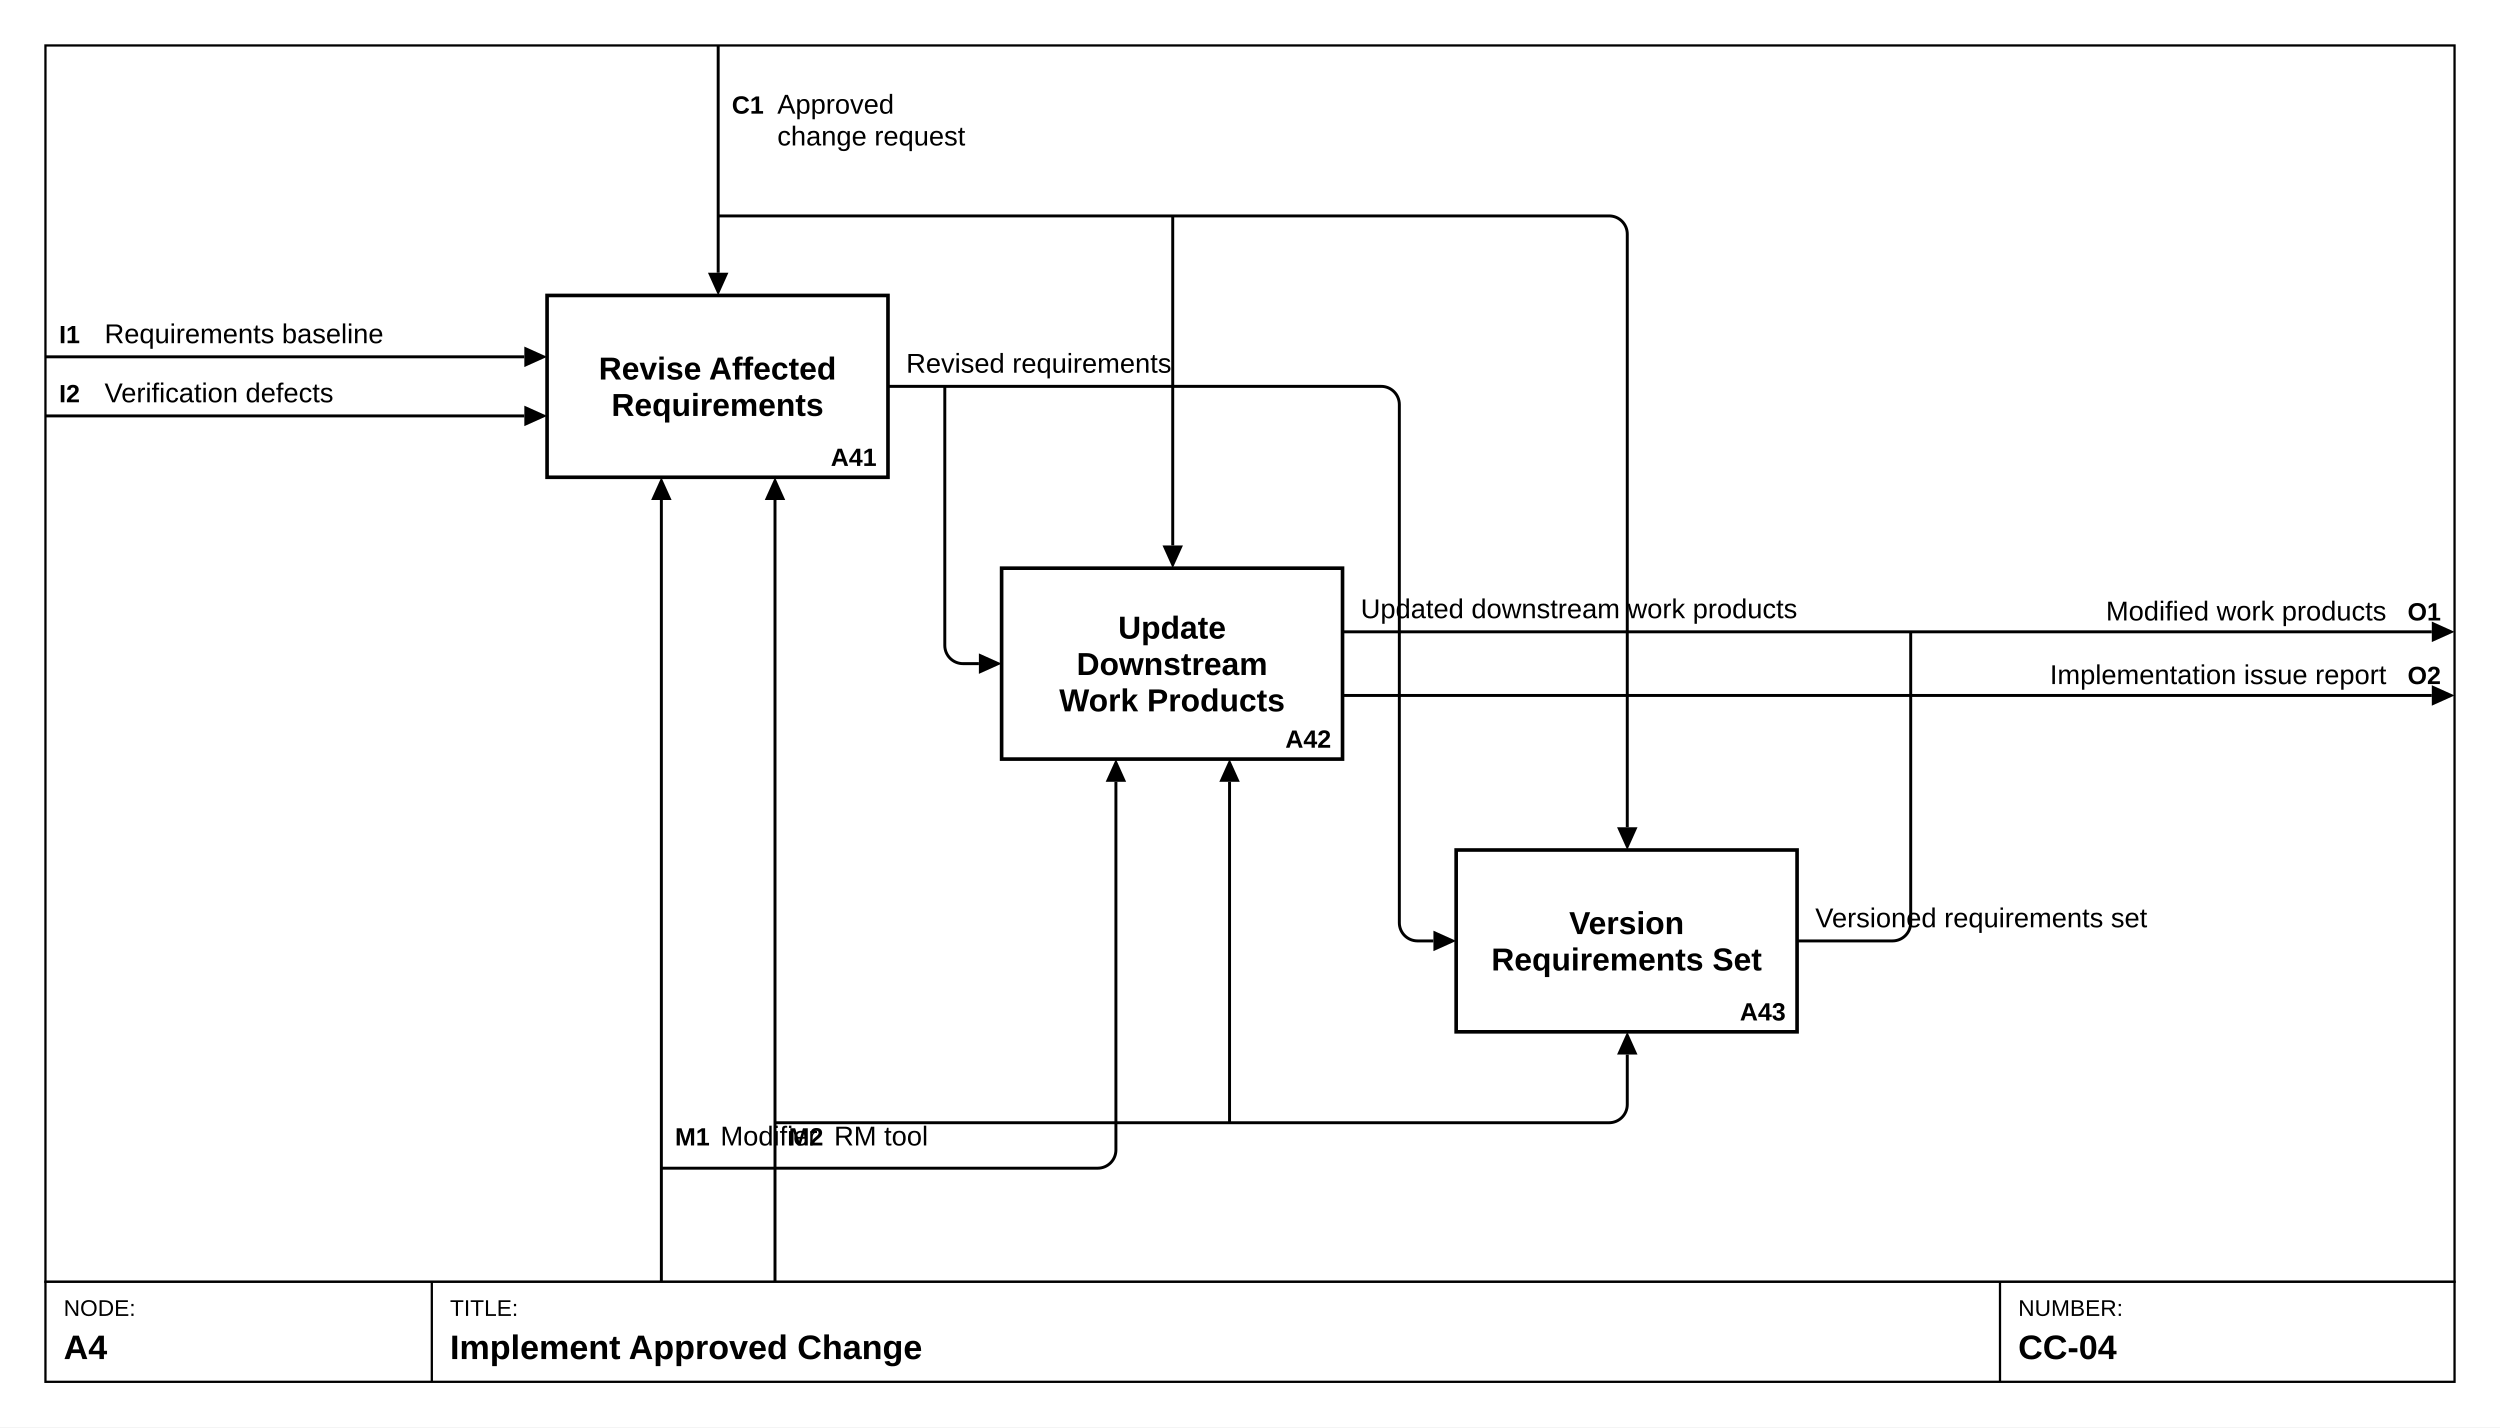
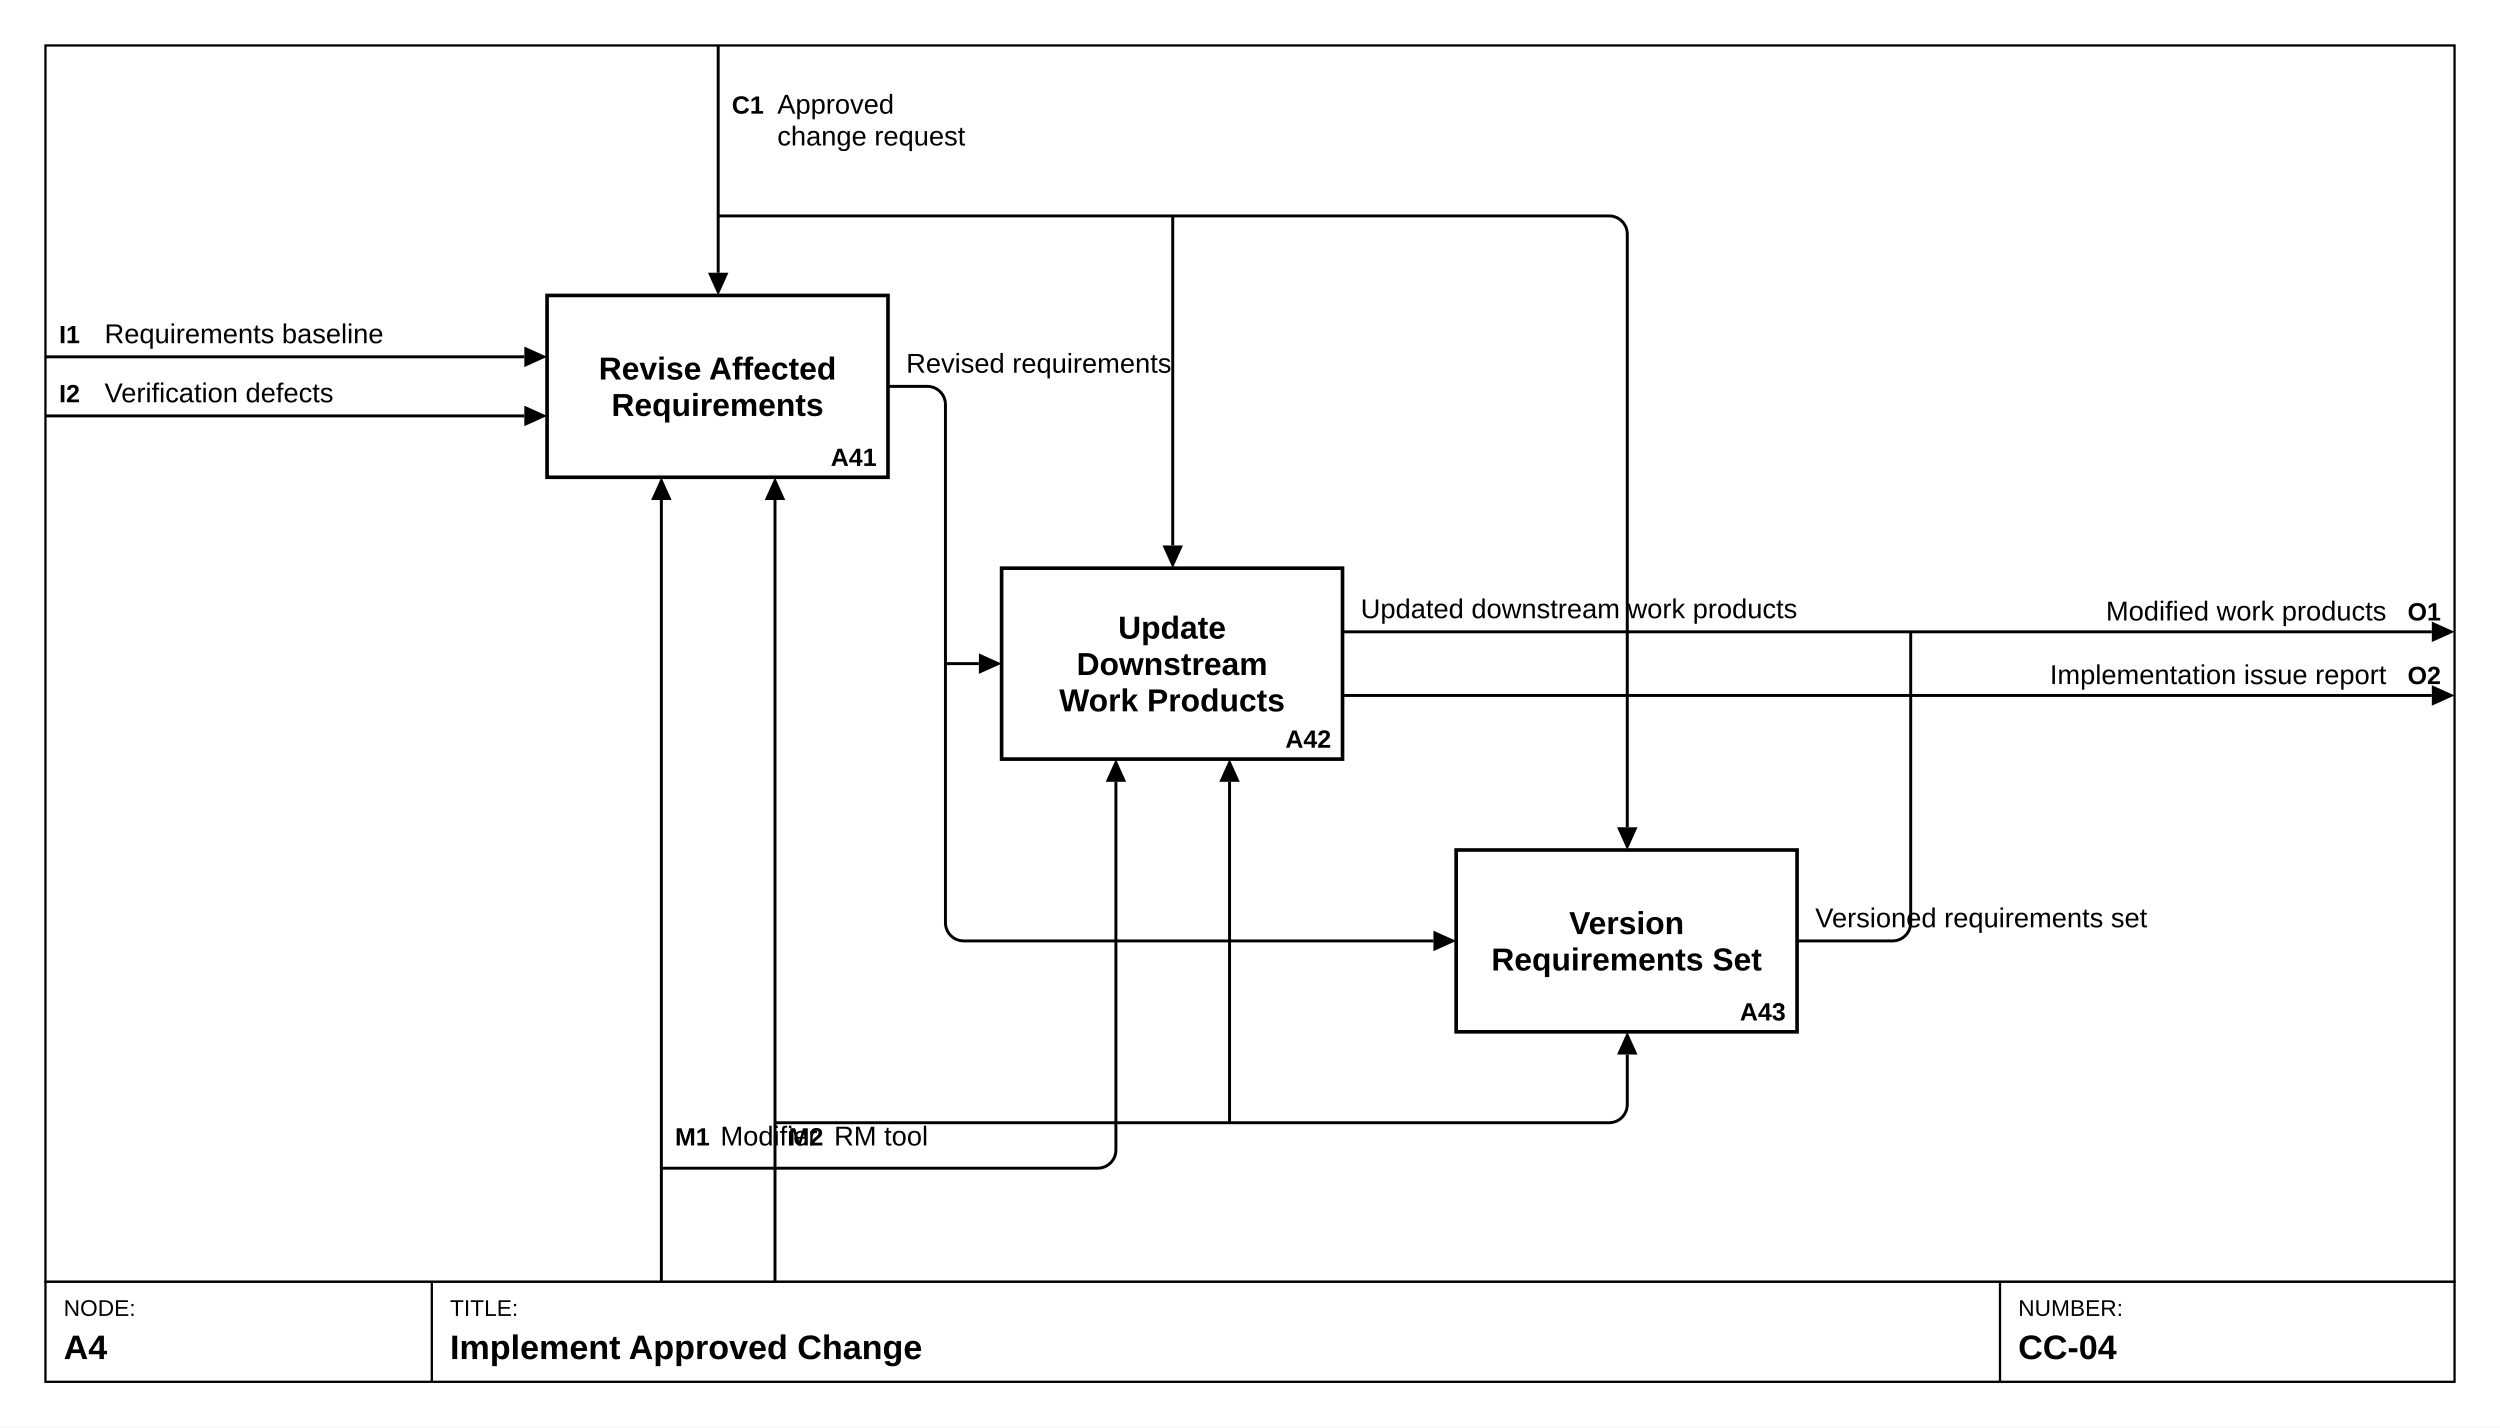
<svg xmlns="http://www.w3.org/2000/svg" width="1100" height="628" viewBox="0 0 1100 628">
  <rect width="1100" height="628" fill="#fff" />
  <rect x="20" y="20" width="1060" height="544" fill="none" stroke="#000" stroke-width="1" />
  <rect x="240.71" y="130" width="150" height="80" fill="#fff" stroke="#000" stroke-width="1.6" />
  <text x="315.71" y="167" font-family="Liberation Sans, Arial, Helvetica, sans-serif" font-size="14" text-anchor="middle" font-weight="bold" fill="#000">Revise Affected</text>
  <text x="315.71" y="183" font-family="Liberation Sans, Arial, Helvetica, sans-serif" font-size="14" text-anchor="middle" font-weight="bold" fill="#000">Requirements</text>
  <text x="385.71" y="205" font-family="Liberation Sans, Arial, Helvetica, sans-serif" font-size="11" text-anchor="end" font-weight="bold" fill="#000">A41</text>
  <rect x="440.71" y="250" width="150" height="84" fill="#fff" stroke="#000" stroke-width="1.6" />
  <text x="515.71" y="281" font-family="Liberation Sans, Arial, Helvetica, sans-serif" font-size="14" text-anchor="middle" font-weight="bold" fill="#000">Update</text>
  <text x="515.71" y="297" font-family="Liberation Sans, Arial, Helvetica, sans-serif" font-size="14" text-anchor="middle" font-weight="bold" fill="#000">Downstream</text>
  <text x="515.71" y="313" font-family="Liberation Sans, Arial, Helvetica, sans-serif" font-size="14" text-anchor="middle" font-weight="bold" fill="#000">Work Products</text>
  <text x="585.71" y="329" font-family="Liberation Sans, Arial, Helvetica, sans-serif" font-size="11" text-anchor="end" font-weight="bold" fill="#000">A42</text>
  <rect x="640.71" y="374" width="150" height="80" fill="#fff" stroke="#000" stroke-width="1.6" />
  <text x="715.71" y="411" font-family="Liberation Sans, Arial, Helvetica, sans-serif" font-size="14" text-anchor="middle" font-weight="bold" fill="#000">Version</text>
  <text x="715.71" y="427" font-family="Liberation Sans, Arial, Helvetica, sans-serif" font-size="14" text-anchor="middle" font-weight="bold" fill="#000">Requirements Set</text>
  <text x="785.71" y="449" font-family="Liberation Sans, Arial, Helvetica, sans-serif" font-size="11" text-anchor="end" font-weight="bold" fill="#000">A43</text>
  <path d="M20,157 L230.71,157" fill="none" stroke="#000" stroke-width="1.3" />
  <polygon points="240.71,157 230.71,161.5 230.71,152.5" fill="#000" />
  <path d="M20,183 L230.71,183" fill="none" stroke="#000" stroke-width="1.3" />
  <polygon points="240.71,183 230.71,187.5 230.71,178.5" fill="#000" />
  <path d="M316,20 L316,120" fill="none" stroke="#000" stroke-width="1.3" />
  <polygon points="316,130 311.5,120 320.5,120" fill="#000" />
  <path d="M516,95 L516,240" fill="none" stroke="#000" stroke-width="1.3" />
  <polygon points="516,250 511.5,240 520.5,240" fill="#000" />
  <path d="M316,95 L708,95 A8,8 0 0 1 716,103 L716,364" fill="none" stroke="#000" stroke-width="1.3" />
  <polygon points="716,374 711.5,364 720.5,364" fill="#000" />
  <path d="M291,564 L291,220" fill="none" stroke="#000" stroke-width="1.3" />
  <polygon points="291,210 295.5,220 286.5,220" fill="#000" />
  <path d="M291,514 L483,514 A8,8 0 0 0 491,506 L491,344" fill="none" stroke="#000" stroke-width="1.3" />
  <polygon points="491,334 495.5,344 486.5,344" fill="#000" />
  <path d="M341,564 L341,220" fill="none" stroke="#000" stroke-width="1.3" />
  <polygon points="341,210 345.5,220 336.5,220" fill="#000" />
  <path d="M541,494 L541,344" fill="none" stroke="#000" stroke-width="1.3" />
  <polygon points="541,334 545.5,344 536.5,344" fill="#000" />
  <path d="M341,494 L708,494 A8,8 0 0 0 716,486 L716,464" fill="none" stroke="#000" stroke-width="1.3" />
  <polygon points="716,454 720.5,464 711.5,464" fill="#000" />
  <path d="M590.71,278 L1070,278" fill="none" stroke="#000" stroke-width="1.3" />
  <polygon points="1080,278 1070,282.5 1070,273.5" fill="#000" />
  <path d="M790.71,414 L832.71,414 A8,8 0 0 0 840.71,406 L840.71,278" fill="none" stroke="#000" stroke-width="1.3" />
  <path d="M590.71,306 L1070,306" fill="none" stroke="#000" stroke-width="1.3" />
  <polygon points="1080,306 1070,310.5 1070,301.5" fill="#000" />
-   <path d="M415.71,170 L415.71,284 A8,8 0 0 0 423.71,292 L430.71,292" fill="none" stroke="#000" stroke-width="1.3" />
+   <path d="M416,292 L430.71,292" fill="none" stroke="#000" stroke-width="1.3" />
  <polygon points="440.71,292 430.71,296.5 430.71,287.5" fill="#000" />
-   <path d="M390.71,170 L607.71,170 A8,8 0 0 1 615.71,178 L615.71,406 A8,8 0 0 0 623.71,414 L630.71,414" fill="none" stroke="#000" stroke-width="1.3" />
+   <path d="M390.71,170 L408,170 A8,8 0 0 1 416,178 L416,406 A8,8 0 0 0 424,414 L630.71,414" fill="none" stroke="#000" stroke-width="1.3" />
  <polygon points="640.71,414 630.71,418.5 630.71,409.5" fill="#000" />
  <text x="26" y="151" font-family="Liberation Sans, Arial, Helvetica, sans-serif" font-size="11" text-anchor="start" font-weight="bold" fill="#000">I1</text>
  <text x="46" y="151" font-family="Liberation Sans, Arial, Helvetica, sans-serif" font-size="12" text-anchor="start" font-weight="normal" fill="#000">Requirements baseline</text>
  <text x="26" y="177" font-family="Liberation Sans, Arial, Helvetica, sans-serif" font-size="11" text-anchor="start" font-weight="bold" fill="#000">I2</text>
  <text x="46" y="177" font-family="Liberation Sans, Arial, Helvetica, sans-serif" font-size="12" text-anchor="start" font-weight="normal" fill="#000">Verification defects</text>
  <text x="322" y="50" font-family="Liberation Sans, Arial, Helvetica, sans-serif" font-size="11" text-anchor="start" font-weight="bold" fill="#000">C1</text>
  <text x="342" y="50" font-family="Liberation Sans, Arial, Helvetica, sans-serif" font-size="12" text-anchor="start" font-weight="normal" fill="#000">Approved</text>
  <text x="342" y="64" font-family="Liberation Sans, Arial, Helvetica, sans-serif" font-size="12" text-anchor="start" font-weight="normal" fill="#000">change request</text>
  <text x="297" y="504" font-family="Liberation Sans, Arial, Helvetica, sans-serif" font-size="11" text-anchor="start" font-weight="bold" fill="#000">M1</text>
  <text x="317" y="504" font-family="Liberation Sans, Arial, Helvetica, sans-serif" font-size="12" text-anchor="start" font-weight="normal" fill="#000">Modifier</text>
  <text x="347" y="504" font-family="Liberation Sans, Arial, Helvetica, sans-serif" font-size="11" text-anchor="start" font-weight="bold" fill="#000">M2</text>
  <text x="367" y="504" font-family="Liberation Sans, Arial, Helvetica, sans-serif" font-size="12" text-anchor="start" font-weight="normal" fill="#000">RM tool</text>
  <text x="1074" y="273" font-family="Liberation Sans, Arial, Helvetica, sans-serif" font-size="11" text-anchor="end" font-weight="bold" fill="#000">O1</text>
  <text x="1050" y="273" font-family="Liberation Sans, Arial, Helvetica, sans-serif" font-size="12" text-anchor="end" font-weight="normal" fill="#000">Modified work products</text>
  <text x="598.71" y="272" font-family="Liberation Sans, Arial, Helvetica, sans-serif" font-size="12" text-anchor="start" font-weight="normal" fill="#000">Updated downstream work products</text>
  <text x="798.71" y="408" font-family="Liberation Sans, Arial, Helvetica, sans-serif" font-size="12" text-anchor="start" font-weight="normal" fill="#000">Versioned requirements set</text>
  <text x="1074" y="301" font-family="Liberation Sans, Arial, Helvetica, sans-serif" font-size="11" text-anchor="end" font-weight="bold" fill="#000">O2</text>
  <text x="1050" y="301" font-family="Liberation Sans, Arial, Helvetica, sans-serif" font-size="12" text-anchor="end" font-weight="normal" fill="#000">Implementation issue report</text>
  <text x="398.71" y="164" font-family="Liberation Sans, Arial, Helvetica, sans-serif" font-size="12" text-anchor="start" font-weight="normal" fill="#000">Revised requirements</text>
  <rect x="20" y="564" width="1060" height="44" fill="#fff" stroke="#000" />
  <line x1="190" y1="564" x2="190" y2="608" stroke="#000" />
  <line x1="880" y1="564" x2="880" y2="608" stroke="#000" />
  <text x="28" y="579" font-family="Liberation Sans, Arial, Helvetica, sans-serif" font-size="10" text-anchor="start" font-weight="normal" fill="#000">NODE:</text>
  <text x="28" y="598" font-family="Liberation Sans, Arial, Helvetica, sans-serif" font-size="15" text-anchor="start" font-weight="bold" fill="#000">A4</text>
  <text x="198" y="579" font-family="Liberation Sans, Arial, Helvetica, sans-serif" font-size="10" text-anchor="start" font-weight="normal" fill="#000">TITLE:</text>
  <text x="198" y="598" font-family="Liberation Sans, Arial, Helvetica, sans-serif" font-size="15" text-anchor="start" font-weight="bold" fill="#000">Implement Approved Change</text>
  <text x="888" y="579" font-family="Liberation Sans, Arial, Helvetica, sans-serif" font-size="10" text-anchor="start" font-weight="normal" fill="#000">NUMBER:</text>
  <text x="888" y="598" font-family="Liberation Sans, Arial, Helvetica, sans-serif" font-size="15" text-anchor="start" font-weight="bold" fill="#000">CC-04</text>
</svg>
